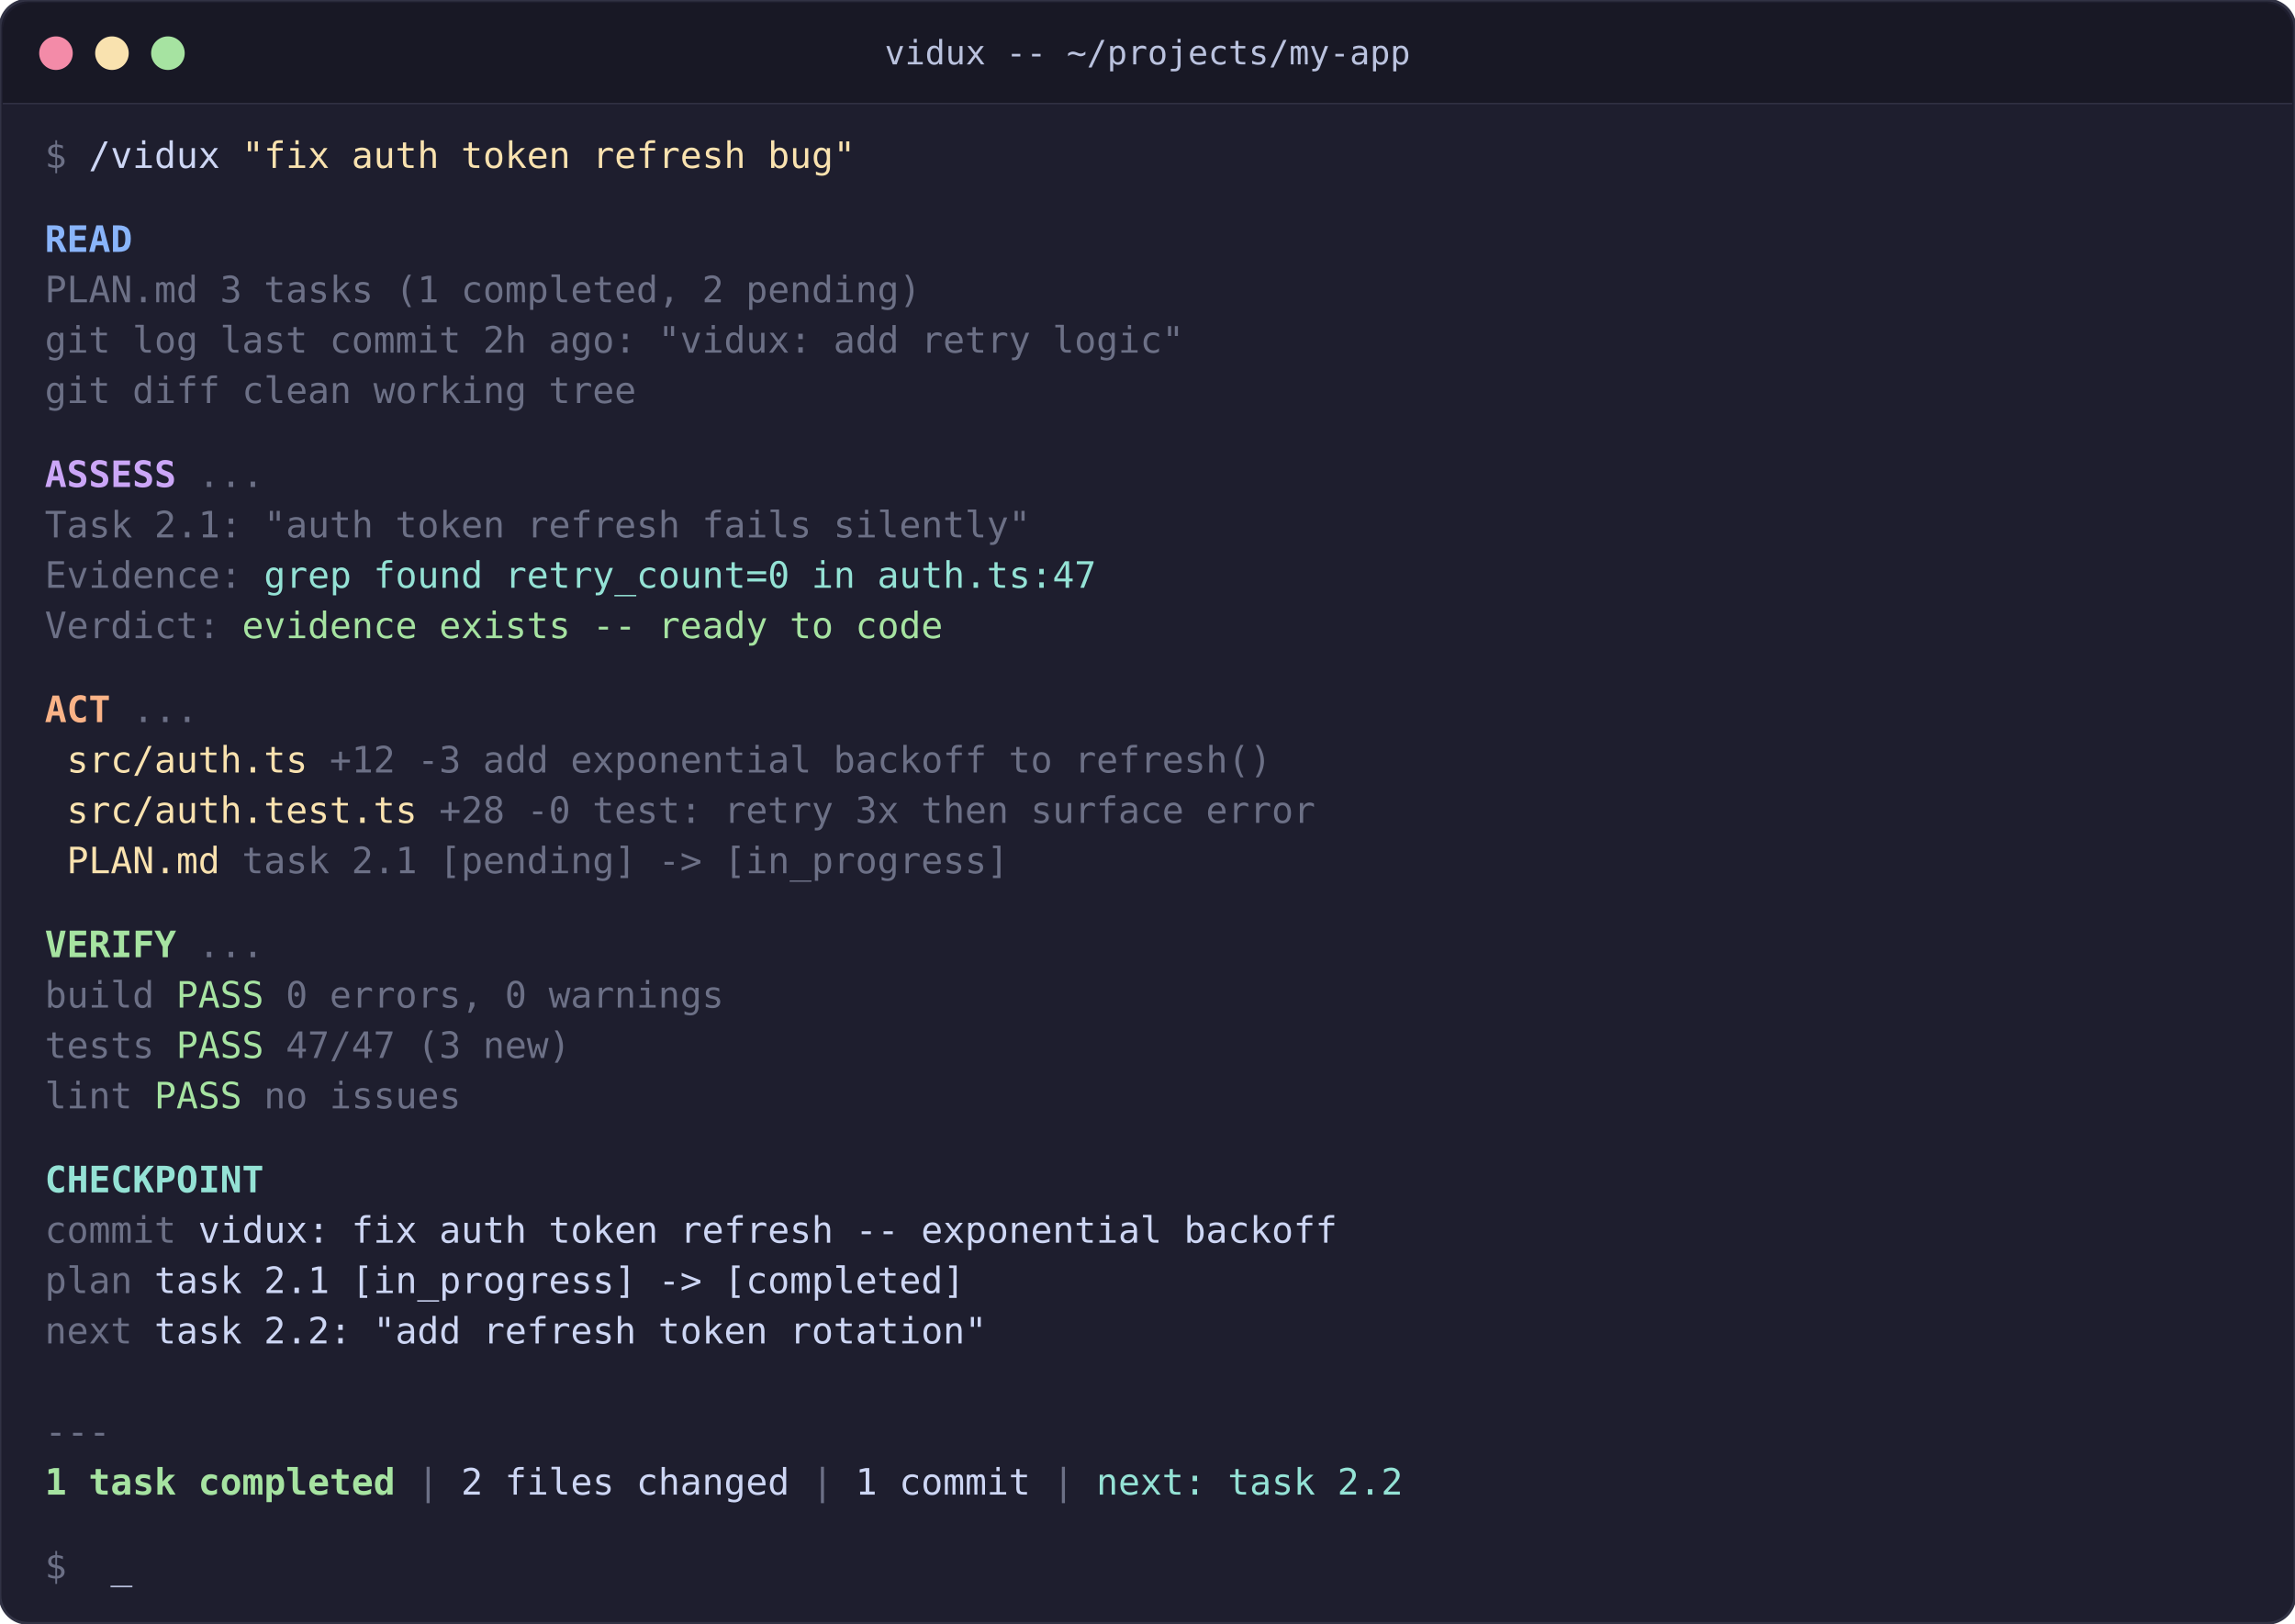
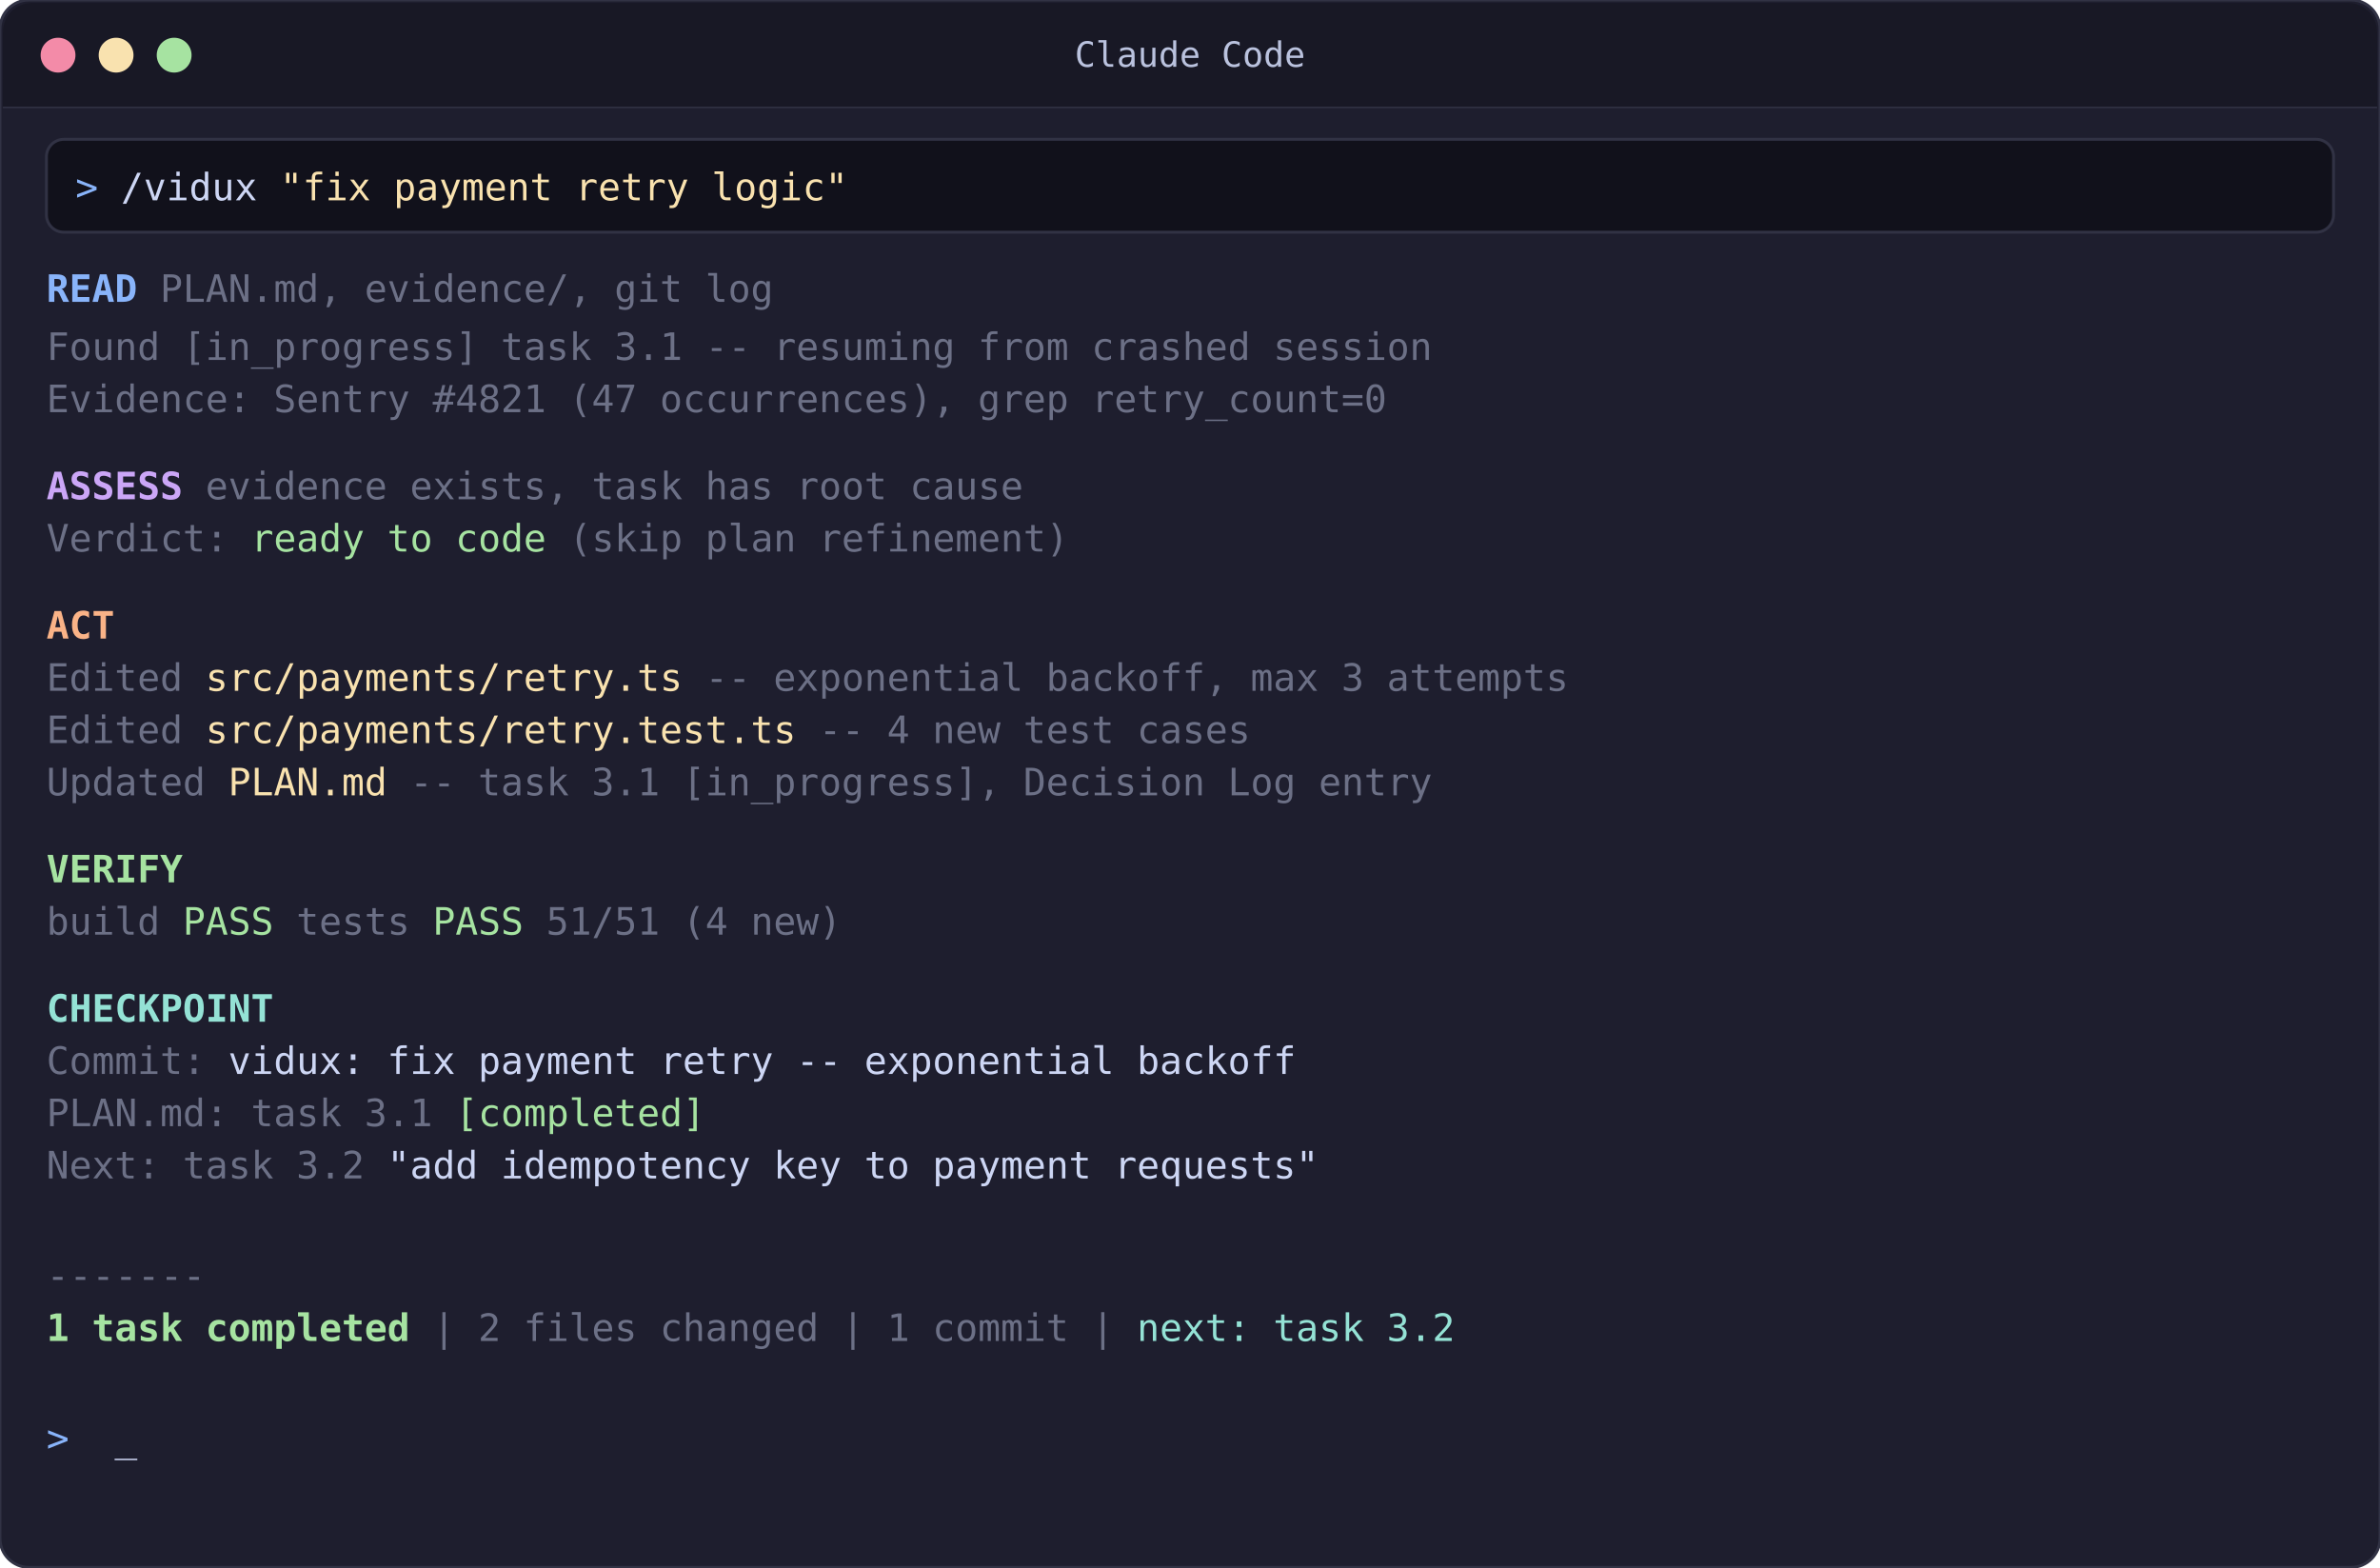
- <svg xmlns="http://www.w3.org/2000/svg" viewBox="0 0 820 580" fill="none">
+ <svg xmlns="http://www.w3.org/2000/svg" viewBox="0 0 820 540" fill="none">
  <style>
-     @media (prefers-color-scheme: light) {
-       .term-bg { fill: #1e1e2e; }
-       .term-border { stroke: #313244; }
-     }
-     @media (prefers-color-scheme: dark) {
-       .term-bg { fill: #1e1e2e; }
-       .term-border { stroke: #45475a; }
-     }
    .term-bg { fill: #1e1e2e; }
    .term-titlebar { fill: #181825; }
    .term-border { stroke: #313244; }
-     .text-base { font-family: 'SF Mono', 'Fira Code', 'JetBrains Mono', 'Cascadia Code', Menlo, Consolas, monospace; font-size: 13px; }
+     @media (prefers-color-scheme: dark) { .term-border { stroke: #45475a; } }
+     .text-base { font-family: 'SF Mono', 'Fira Code', 'JetBrains Mono', Menlo, Consolas, monospace; font-size: 13px; }
    .text-dim { fill: #6c7086; }
    .text-normal { fill: #cdd6f4; }
    .text-green { fill: #a6e3a1; }
    .text-blue { fill: #89b4fa; }
    .text-mauve { fill: #cba6f7; }
    .text-yellow { fill: #f9e2af; }
    .text-peach { fill: #fab387; }
-     .text-red { fill: #f38ba8; }
    .text-teal { fill: #94e2d5; }
    .text-bold { font-weight: 600; }
    .text-title { fill: #bac2de; font-family: 'SF Mono', Menlo, Consolas, monospace; font-size: 12px; }
    .dot-red { fill: #f38ba8; }
    .dot-yellow { fill: #f9e2af; }
    .dot-green { fill: #a6e3a1; }
+     .prompt-bg { fill: #11111b; }
+     .prompt-border { stroke: #313244; }
    .cursor { fill: #cdd6f4; opacity: 0; }
    @keyframes blink { 0%, 49% { opacity: 1; } 50%, 100% { opacity: 0; } }
    .cursor { animation: blink 1.2s infinite; }
  </style>
-   <rect class="term-bg" x="0" y="0" width="820" height="580" rx="10" ry="10" />
-   <rect class="term-bg term-border" x="0" y="0" width="820" height="580" rx="10" ry="10" stroke-width="1" fill="none" />
-   <rect class="term-titlebar" x="1" y="1" width="818" height="36" rx="10" ry="10" />
+   <rect class="term-bg" width="820" height="540" rx="10" />
+   <rect class="term-bg term-border" width="820" height="540" rx="10" stroke-width="1" fill="none" />
+   <rect class="term-titlebar" x="1" y="1" width="818" height="36" rx="10" />
  <rect class="term-titlebar" x="1" y="27" width="818" height="10" />
  <line x1="1" y1="37" x2="819" y2="37" class="term-border" stroke-width="0.5" />
  <circle class="dot-red" cx="20" cy="19" r="6" />
  <circle class="dot-yellow" cx="40" cy="19" r="6" />
  <circle class="dot-green" cx="60" cy="19" r="6" />
-   <text class="text-title" x="410" y="23" text-anchor="middle">vidux -- ~/projects/my-app</text>
-   <g class="text-base" transform="translate(16, 60)">
+   <text class="text-title" x="410" y="23" text-anchor="middle">Claude Code</text>
+   <rect class="prompt-bg prompt-border" x="16" y="48" width="788" height="32" rx="6" stroke-width="1" />
+   <text class="text-base" y="69" x="26">
+     <tspan class="text-blue">&gt;</tspan>
+     <tspan class="text-normal"> /vidux </tspan>
+     <tspan class="text-yellow">"fix payment retry logic"</tspan>
+   </text>
+   <g class="text-base" transform="translate(16, 104)">
    <text y="0">
-       <tspan class="text-dim">$</tspan>
-       <tspan class="text-normal"> /vidux </tspan>
-       <tspan class="text-yellow">"fix auth token refresh bug"</tspan>
+       <tspan class="text-blue text-bold">READ</tspan>
+       <tspan class="text-dim">  PLAN.md, evidence/, git log</tspan>
    </text>
-     <text y="30">
-       <tspan class="text-blue text-bold">  READ</tspan>
+     <text y="20" class="text-dim">  Found [in_progress] task 3.1 -- resuming from crashed session</text>
+     <text y="38" class="text-dim">  Evidence: Sentry #4821 (47 occurrences), grep retry_count=0</text>
+     <text y="68">
+       <tspan class="text-mauve text-bold">ASSESS</tspan>
+       <tspan class="text-dim">  evidence exists, task has root cause</tspan>
    </text>
-     <text y="48" class="text-dim">  PLAN.md           3 tasks (1 completed, 2 pending)</text>
-     <text y="66" class="text-dim">  git log           last commit 2h ago: "vidux: add retry logic"</text>
-     <text y="84" class="text-dim">  git diff           clean working tree</text>
-     <text y="114">
-       <tspan class="text-mauve text-bold">  ASSESS</tspan>
-       <tspan class="text-dim">   ...</tspan>
+     <text y="86">
+       <tspan class="text-dim">  Verdict: </tspan>
+       <tspan class="text-green">ready to code</tspan>
+       <tspan class="text-dim"> (skip plan refinement)</tspan>
    </text>
-     <text y="132" class="text-dim">  Task 2.1: "auth token refresh fails silently"</text>
-     <text y="150">
-       <tspan class="text-dim">  Evidence: </tspan>
-       <tspan class="text-teal">grep found retry_count=0 in auth.ts:47</tspan>
+     <text y="116">
+       <tspan class="text-peach text-bold">ACT</tspan>
    </text>
-     <text y="168">
-       <tspan class="text-dim">  Verdict:  </tspan>
-       <tspan class="text-green">evidence exists -- ready to code</tspan>
+     <text y="134">
+       <tspan class="text-dim">  Edited </tspan>
+       <tspan class="text-yellow">src/payments/retry.ts</tspan>
+       <tspan class="text-dim"> -- exponential backoff, max 3 attempts</tspan>
    </text>
-     <text y="198">
-       <tspan class="text-peach text-bold">  ACT</tspan>
-       <tspan class="text-dim">      ...</tspan>
+     <text y="152">
+       <tspan class="text-dim">  Edited </tspan>
+       <tspan class="text-yellow">src/payments/retry.test.ts</tspan>
+       <tspan class="text-dim"> -- 4 new test cases</tspan>
    </text>
-     <text y="216">
-       <tspan class="text-dim">  </tspan>
-       <tspan class="text-yellow">src/auth.ts</tspan>
-       <tspan class="text-dim">      +12 -3  add exponential backoff to refresh()</tspan>
+     <text y="170">
+       <tspan class="text-dim">  Updated </tspan>
+       <tspan class="text-yellow">PLAN.md</tspan>
+       <tspan class="text-dim"> -- task 3.1 [in_progress], Decision Log entry</tspan>
    </text>
-     <text y="234">
-       <tspan class="text-dim">  </tspan>
-       <tspan class="text-yellow">src/auth.test.ts</tspan>
-       <tspan class="text-dim"> +28 -0  test: retry 3x then surface error</tspan>
+     <text y="200">
+       <tspan class="text-green text-bold">VERIFY</tspan>
    </text>
-     <text y="252">
-       <tspan class="text-dim">  </tspan>
-       <tspan class="text-yellow">PLAN.md</tspan>
-       <tspan class="text-dim">          task 2.1 [pending] -&gt; [in_progress]</tspan>
+     <text y="218">
+       <tspan class="text-dim">  build  </tspan>
+       <tspan class="text-green">PASS</tspan>
+       <tspan class="text-dim">    tests  </tspan>
+       <tspan class="text-green">PASS</tspan>
+       <tspan class="text-dim"> 51/51 (4 new)</tspan>
    </text>
-     <text y="282">
-       <tspan class="text-green text-bold">  VERIFY</tspan>
-       <tspan class="text-dim">   ...</tspan>
+     <text y="248">
+       <tspan class="text-teal text-bold">CHECKPOINT</tspan>
    </text>
-     <text y="300">
-       <tspan class="text-dim">  build    </tspan>
-       <tspan class="text-green">PASS</tspan>
-       <tspan class="text-dim">  0 errors, 0 warnings</tspan>
+     <text y="266">
+       <tspan class="text-dim">  Commit: </tspan>
+       <tspan class="text-normal">vidux: fix payment retry -- exponential backoff</tspan>
    </text>
-     <text y="318">
-       <tspan class="text-dim">  tests    </tspan>
-       <tspan class="text-green">PASS</tspan>
-       <tspan class="text-dim">  47/47 (3 new)</tspan>
+     <text y="284">
+       <tspan class="text-dim">  PLAN.md: task 3.1 </tspan>
+       <tspan class="text-green">[completed]</tspan>
    </text>
-     <text y="336">
-       <tspan class="text-dim">  lint     </tspan>
-       <tspan class="text-green">PASS</tspan>
-       <tspan class="text-dim">  no issues</tspan>
+     <text y="302">
+       <tspan class="text-dim">  Next: task 3.2 </tspan>
+       <tspan class="text-normal">"add idempotency key to payment requests"</tspan>
    </text>
-     <text y="366">
-       <tspan class="text-teal text-bold">  CHECKPOINT</tspan>
+     <text y="340" class="text-dim">  -------</text>
+     <text y="358">
+       <tspan class="text-green text-bold">  1 task completed</tspan>
+       <tspan class="text-dim"> | 2 files changed | 1 commit | </tspan>
+       <tspan class="text-teal">next: task 3.2</tspan>
    </text>
-     <text y="384">
-       <tspan class="text-dim">  commit   </tspan>
-       <tspan class="text-normal">vidux: fix auth token refresh -- exponential backoff</tspan>
-     </text>
-     <text y="402">
-       <tspan class="text-dim">  plan     </tspan>
-       <tspan class="text-normal">task 2.1 [in_progress] -&gt; [completed]</tspan>
-     </text>
-     <text y="420">
-       <tspan class="text-dim">  next     </tspan>
-       <tspan class="text-normal">task 2.2: "add refresh token rotation"</tspan>
-     </text>
-     <text y="456">
-       <tspan class="text-dim">  ---</tspan>
-     </text>
-     <text y="474">
-       <tspan class="text-green text-bold">  1 task completed</tspan>
-       <tspan class="text-dim"> | </tspan>
-       <tspan class="text-normal">2 files changed</tspan>
-       <tspan class="text-dim"> | </tspan>
-       <tspan class="text-normal">1 commit</tspan>
-       <tspan class="text-dim"> | </tspan>
-       <tspan class="text-teal">next: task 2.2</tspan>
-     </text>
-     <text y="504">
-       <tspan class="text-dim">$</tspan>
+     <text y="396">
+       <tspan class="text-blue">&gt;</tspan>
      <tspan class="text-normal"> </tspan>
      <tspan class="cursor">_</tspan>
    </text>
  </g>
</svg>
